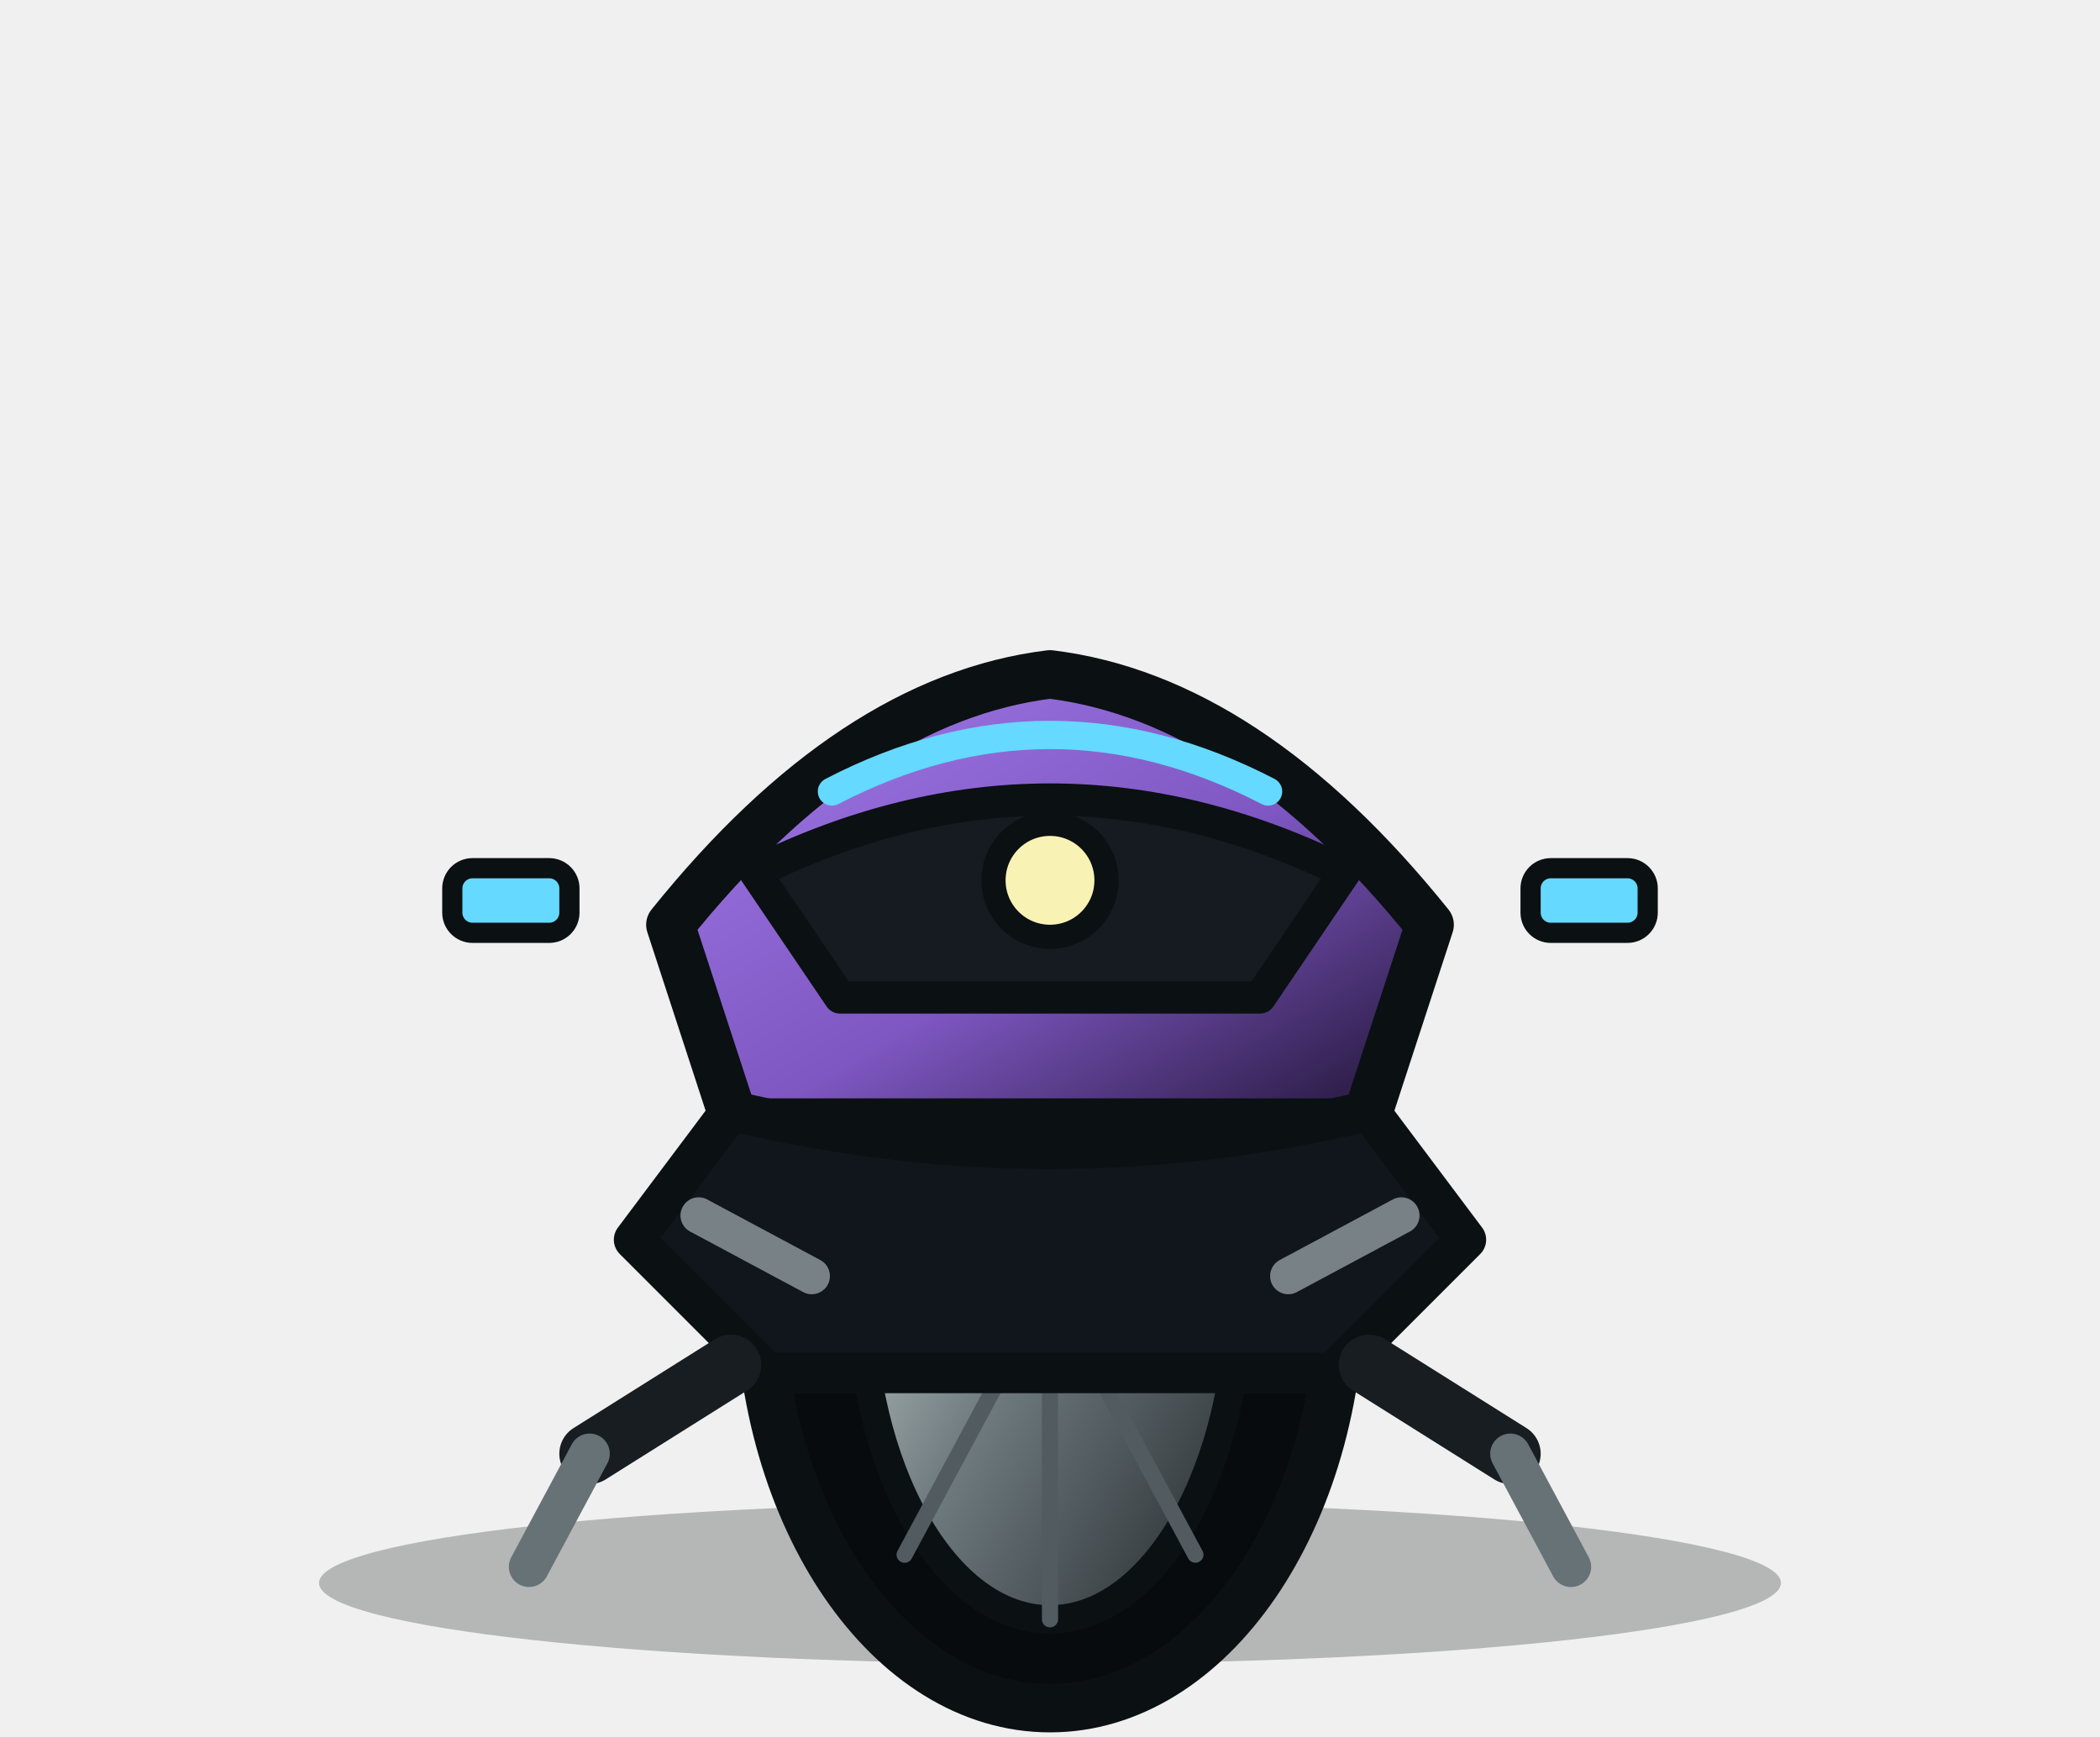
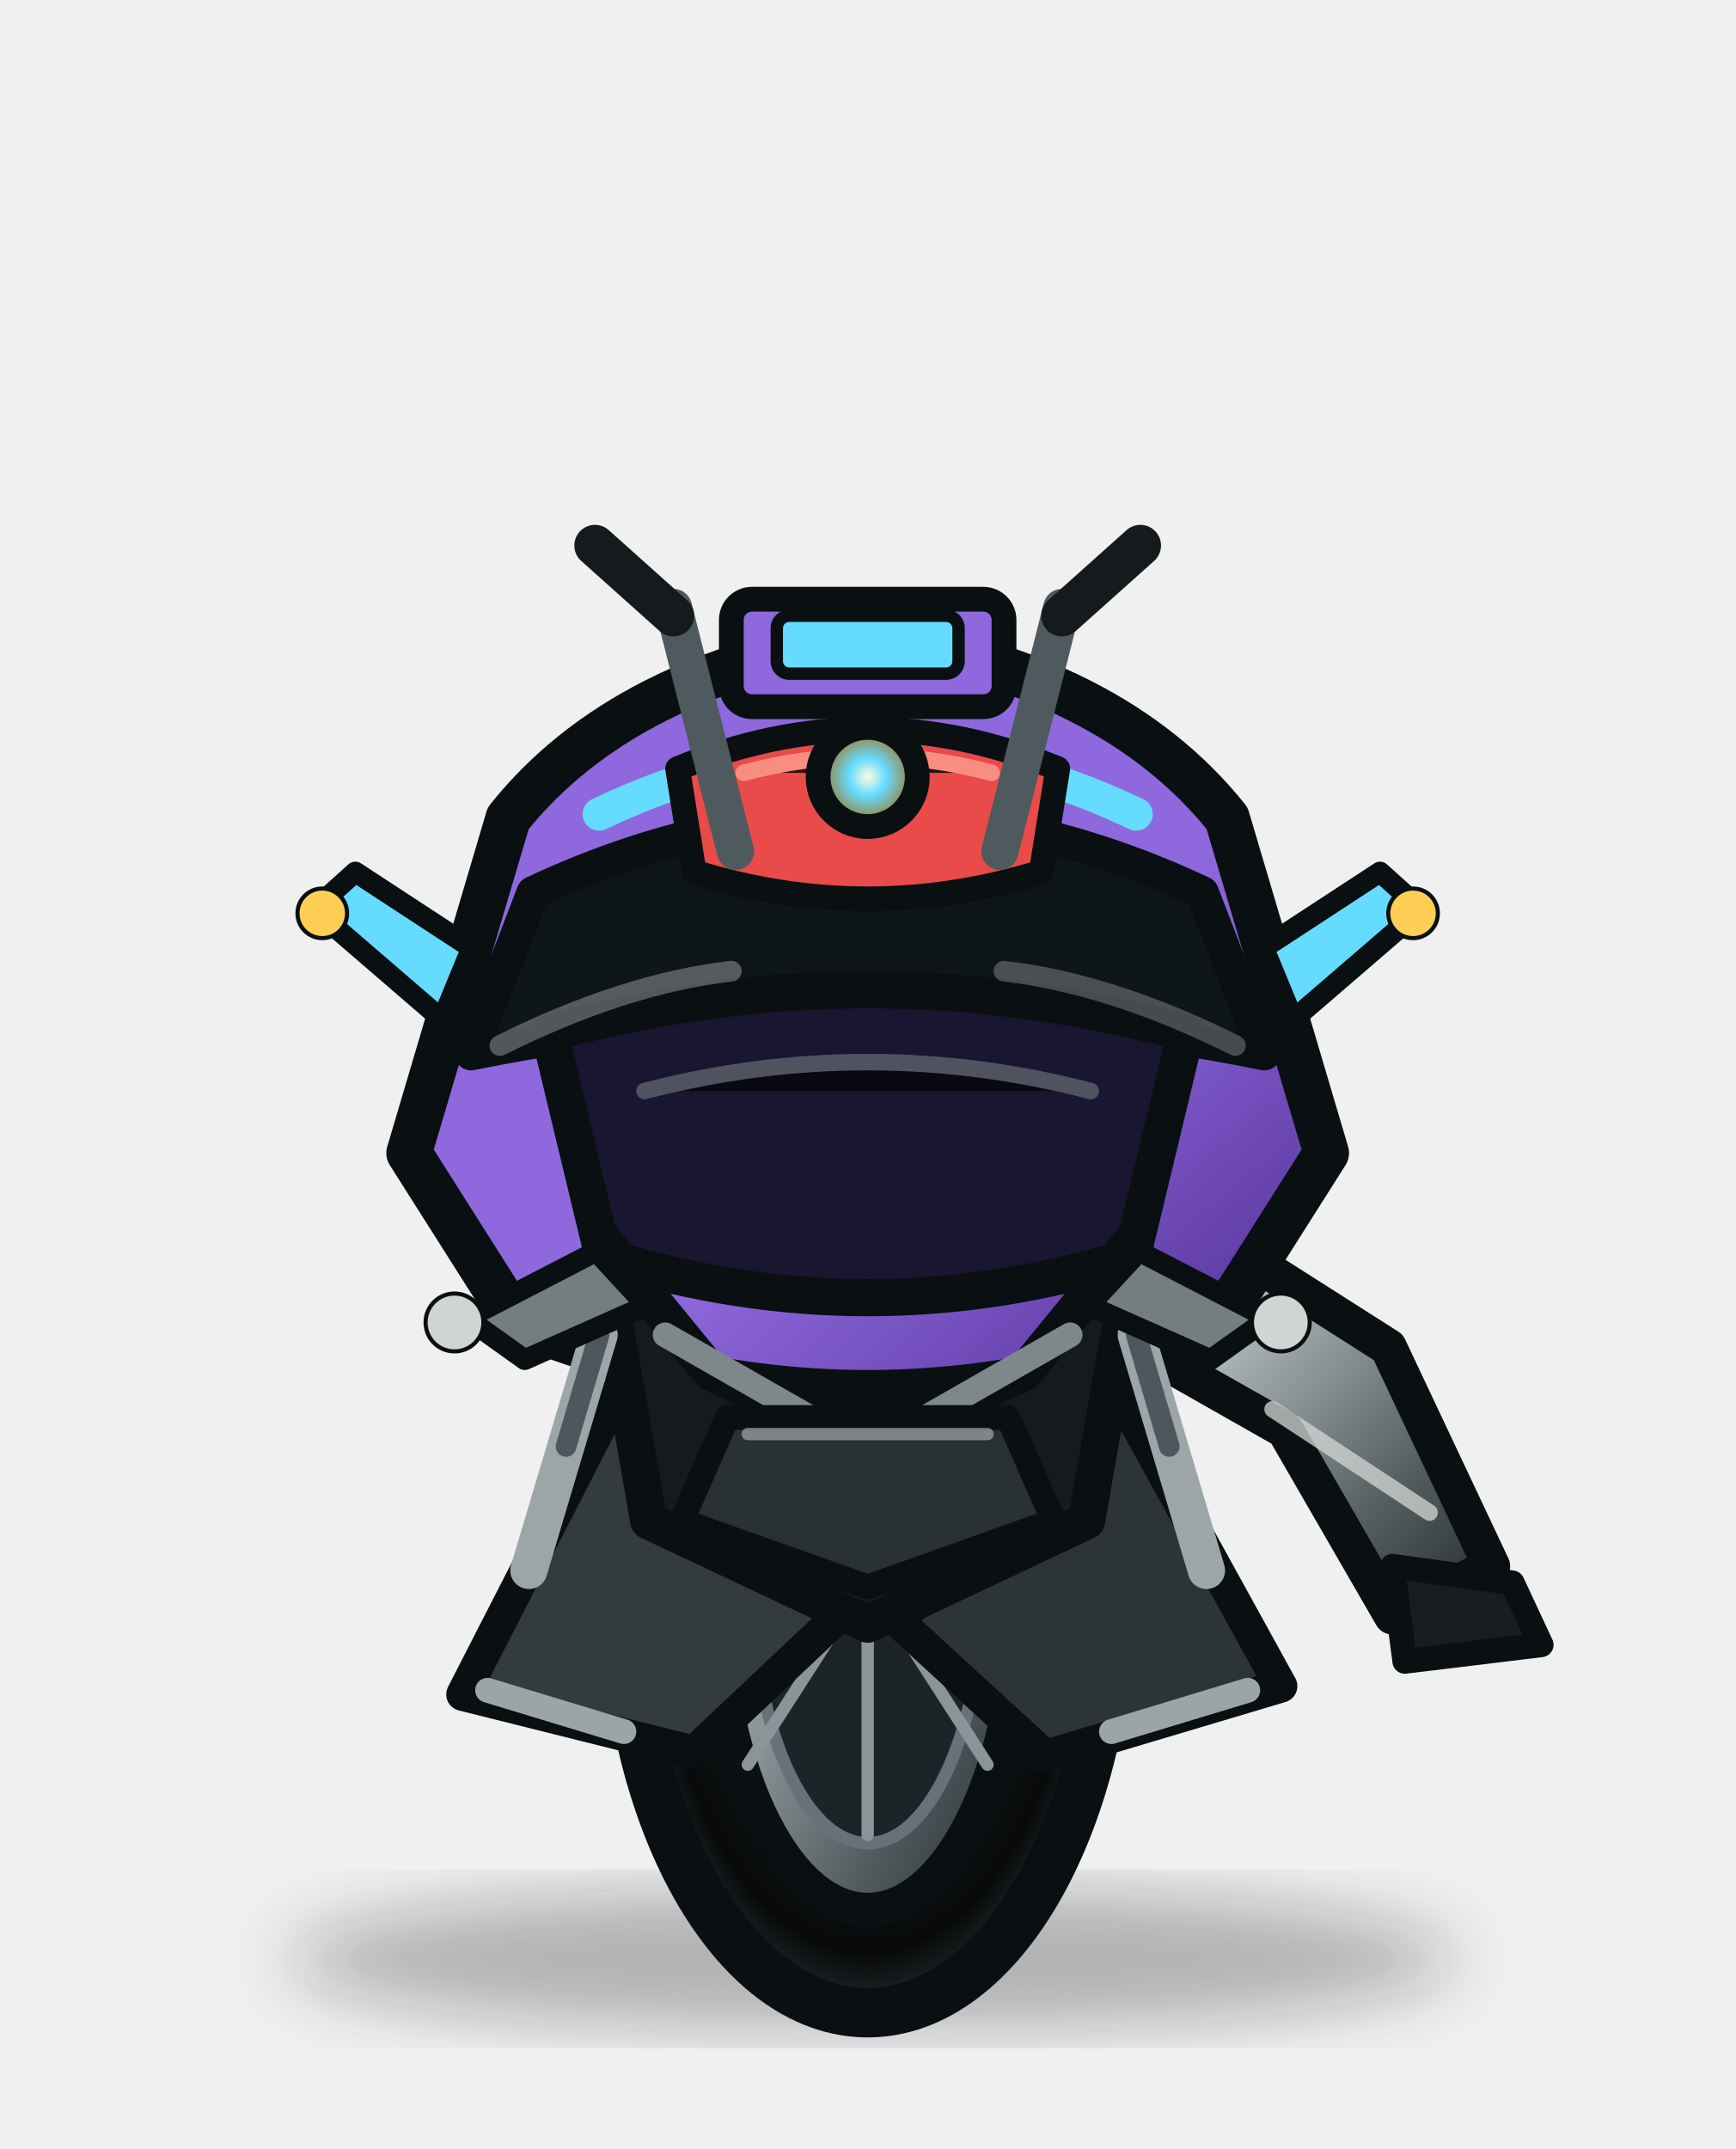
- <svg xmlns="http://www.w3.org/2000/svg" width="520" height="430" viewBox="0 0 520 430">
+ <svg xmlns="http://www.w3.org/2000/svg" width="420" height="520" viewBox="0 0 420 520">
  <defs>
-     <linearGradient id="b" x1="0" y1="0" x2="1" y2="1">
-       <stop stop-color="#a47bea" />
-       <stop offset=".55" stop-color="#7e57c2" />
-       <stop offset="1" stop-color="#1d1230" />
+     <linearGradient id="body" x1="0" y1="0" x2="1" y2="1">
+       <stop stop-color="#8e68dc" />
+       <stop offset=".58" stop-color="#8e68dc" />
+       <stop offset="1" stop-color="#4e2b91" />
    </linearGradient>
-     <linearGradient id="m" x1="0" y1="0" x2="1" y2="1">
-       <stop stop-color="#edf4f1" />
-       <stop offset=".5" stop-color="#707c80" />
-       <stop offset="1" stop-color="#22272b" />
+     <linearGradient id="metal" x1="0" y1="0" x2="1" y2="1">
+       <stop stop-color="#eef2ee" />
+       <stop offset=".35" stop-color="#9da7a9" />
+       <stop offset=".72" stop-color="#515b5e" />
+       <stop offset="1" stop-color="#23292c" />
    </linearGradient>
+     <radialGradient id="tire">
+       <stop offset=".55" stop-color="#161a1d" />
+       <stop offset=".86" stop-color="#07090a" />
+       <stop offset="1" stop-color="#252a2c" />
+     </radialGradient>
+     <radialGradient id="lamp">
+       <stop stop-color="#fffbe0" />
+       <stop offset=".38" stop-color="#65dcff" />
+       <stop offset="1" stop-color="#a76b0e" />
+     </radialGradient>
+     <linearGradient id="glass" x1="0" y1="0" x2="0" y2="1">
+       <stop stop-color="#a8d8dd" />
+       <stop offset="1" stop-color="#29444b" />
+     </linearGradient>
+     <filter id="shadow">
+       <feGaussianBlur stdDeviation="8" />
+     </filter>
  </defs>
-   <ellipse cx="260" cy="392" rx="181" ry="20" fill="#0b0f11" opacity=".26" />
-   <g stroke="#0b1013" stroke-linecap="round" stroke-linejoin="round">
-     <ellipse cx="260" cy="318" rx="72" ry="105" fill="#080b0d" stroke-width="12" />
-     <ellipse cx="260" cy="318" rx="47" ry="83" fill="url(#m)" stroke-width="7" />
-     <path d="M260 235v166M217 274h86M224 251l72 134M296 251l-72 134" stroke="#515b60" stroke-width="4" />
-     <path d="M166 229Q211 173 260 167Q309 173 354 229L338 278H182Z" fill="url(#b)" stroke-width="12" />
-     <path d="M187 216Q260 180 333 216L312 247H208Z" fill="#151b20" stroke-width="8" />
-     <path d="M206 196Q260 168 314 196" fill="none" stroke="#65d9ff" stroke-width="7" />
-     <path d="M181 275Q260 294 339 275L363 307L330 340H190L157 307Z" fill="#10161b" stroke-width="10" />
-     <path d="M173 301L201 316M347 301L319 316" stroke="#788286" stroke-width="9" />
-     <path d="M181 338L146 360M339 338L374 360" stroke="#171d20" stroke-width="15" />
-     <path d="M146 360L131 388M374 360L389 388" stroke="#677277" stroke-width="10" />
-     <rect x="112" y="215" width="29" height="16" rx="5" fill="#65d9ff" stroke-width="5" />
-     <rect x="379" y="215" width="29" height="16" rx="5" fill="#65d9ff" stroke-width="5" />
-     <circle cx="260" cy="218" r="14" fill="#f9f2b5" stroke-width="6" />
+   <ellipse cx="211" cy="474" rx="142" ry="18" fill="#081012" opacity=".27" filter="url(#shadow)" />
+   <g stroke="#0a0f12" stroke-linecap="round" stroke-linejoin="round">
+     <ellipse cx="210" cy="382" rx="59" ry="105" fill="url(#tire)" stroke-width="12" />
+     <ellipse cx="210" cy="382" rx="37" ry="80" fill="url(#metal)" stroke-width="8" />
+     <ellipse cx="210" cy="382" rx="28" ry="64" fill="#1d2427" stroke="#677276" stroke-width="3" />
+     <path d="M210 320V444M175 348H245M181 337L239 427M239 337L181 427" stroke="#8b9598" stroke-width="3" />
+     <circle cx="210" cy="382" r="9" fill="#151a1d" stroke-width="4" />
+     <path d="M153 330L112 410L168 424L203 391L154 350Z" fill="#333b3e" stroke-width="8" />
+     <path d="M267 330L310 408L253 425L217 392L266 350Z" fill="#2d3438" stroke-width="8" />
+     <path d="M118 409L151 419M302 409L269 419" stroke="#9ba4a6" stroke-width="6" />
+     <path d="M292 298L336 326L361 379L337 391L311 346L274 325Z" fill="url(#metal)" stroke-width="9" />
+     <path d="M337 379L366 383L373 398L340 402Z" fill="#181e20" stroke-width="6" />
+     <path d="M308 341L346 366" stroke="#d4d8d6" stroke-width="4" opacity=".75" />
+     <path d="M123 198Q151 163 210 154Q269 163 297 198L321 279L295 320Q252 337 210 337Q168 337 125 320L99 279Z" fill="url(#body)" stroke-width="11" />
+     <path d="M129 216Q210 178 291 216L306 255Q256 245 210 245Q164 245 114 255Z" fill="#0e1618" stroke-width="8" />
+     <path d="M145 197Q210 166 275 197" fill="none" stroke="#65dcff" stroke-width="8" />
+     <path d="M164 186Q210 167 256 186L252 211Q210 224 168 211Z" fill="#e84b49" stroke-width="6" />
+     <path d="M180 187Q210 179 240 187" stroke="#ff9e8f" stroke-width="4" opacity=".8" />
+     <path d="M133 250Q210 229 287 250L274 304Q210 324 146 304Z" fill="#1a1530" stroke-width="9" />
+     <path d="M156 264Q210 250 264 264" stroke="#737b7e" stroke-width="4" opacity=".6" />
+     <path d="M145 299L172 332L210 350L248 332L275 299L263 368L210 393L157 368Z" fill="#151b1d" stroke-width="9" />
+     <path d="M161 323L210 351L259 323" fill="none" stroke="#7e888b" stroke-width="6" />
+     <path d="M176 343H244L255 368L210 384L165 368Z" fill="#2a3135" stroke-width="6" />
+     <path d="M181 347H239" stroke="#c6ccca" stroke-width="3" opacity=".55" />
+     <path d="M145 323L128 380M275 323L292 380" stroke="#9ca6a8" stroke-width="9" />
+     <path d="M145 323L137 350M275 323L283 350" stroke="#4e575b" stroke-width="5" />
+     <path d="M178 206L163 147M242 206L257 147" stroke="#4e5a5d" stroke-width="9" />
+     <path d="M163 149L144 132M257 149L276 132" stroke="#151b1d" stroke-width="10" />
+     <rect x="177" y="145" width="66" height="26" rx="5" fill="#8e68dc" stroke-width="6" />
+     <rect x="188" y="149" width="44" height="14" rx="3" fill="#65dcff" stroke-width="3" />
+     <path d="M112 228L86 211L76 220L105 245M308 228L334 211L344 220L315 245" fill="#65dcff" stroke-width="5" />
+     <circle cx="78" cy="221" r="6" fill="#ffce55" />
+     <circle cx="342" cy="221" r="6" fill="#ffce55" />
+     <path d="M142 304L113 319L127 329L154 317M278 304L307 319L293 329L266 317" fill="#747e81" stroke-width="5" />
+     <circle cx="110" cy="320" r="7" fill="#d1d5d1" />
+     <circle cx="310" cy="320" r="7" fill="#d1d5d1" />
+     <path d="M121 253Q151 238 177 235" fill="none" stroke="#ffffff" stroke-width="5" opacity=".3" />
+     <path d="M299 253Q269 238 243 235" fill="none" stroke="#ffffff" stroke-width="5" opacity=".25" />
+     <circle cx="210" cy="188" r="12" fill="url(#lamp)" stroke-width="6" />
  </g>
</svg>
